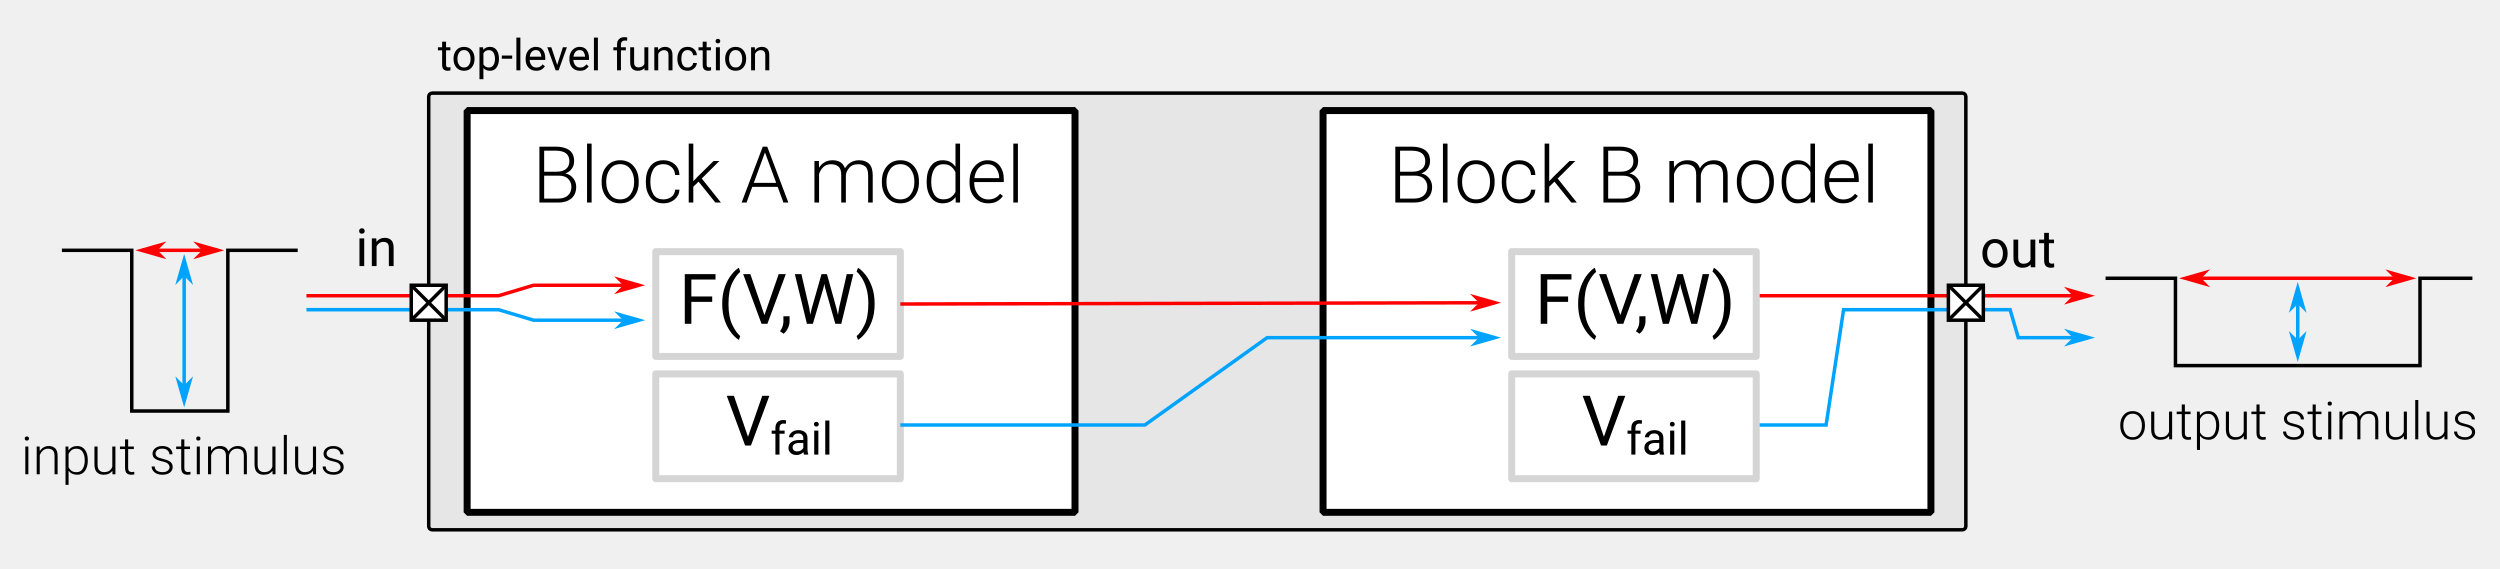
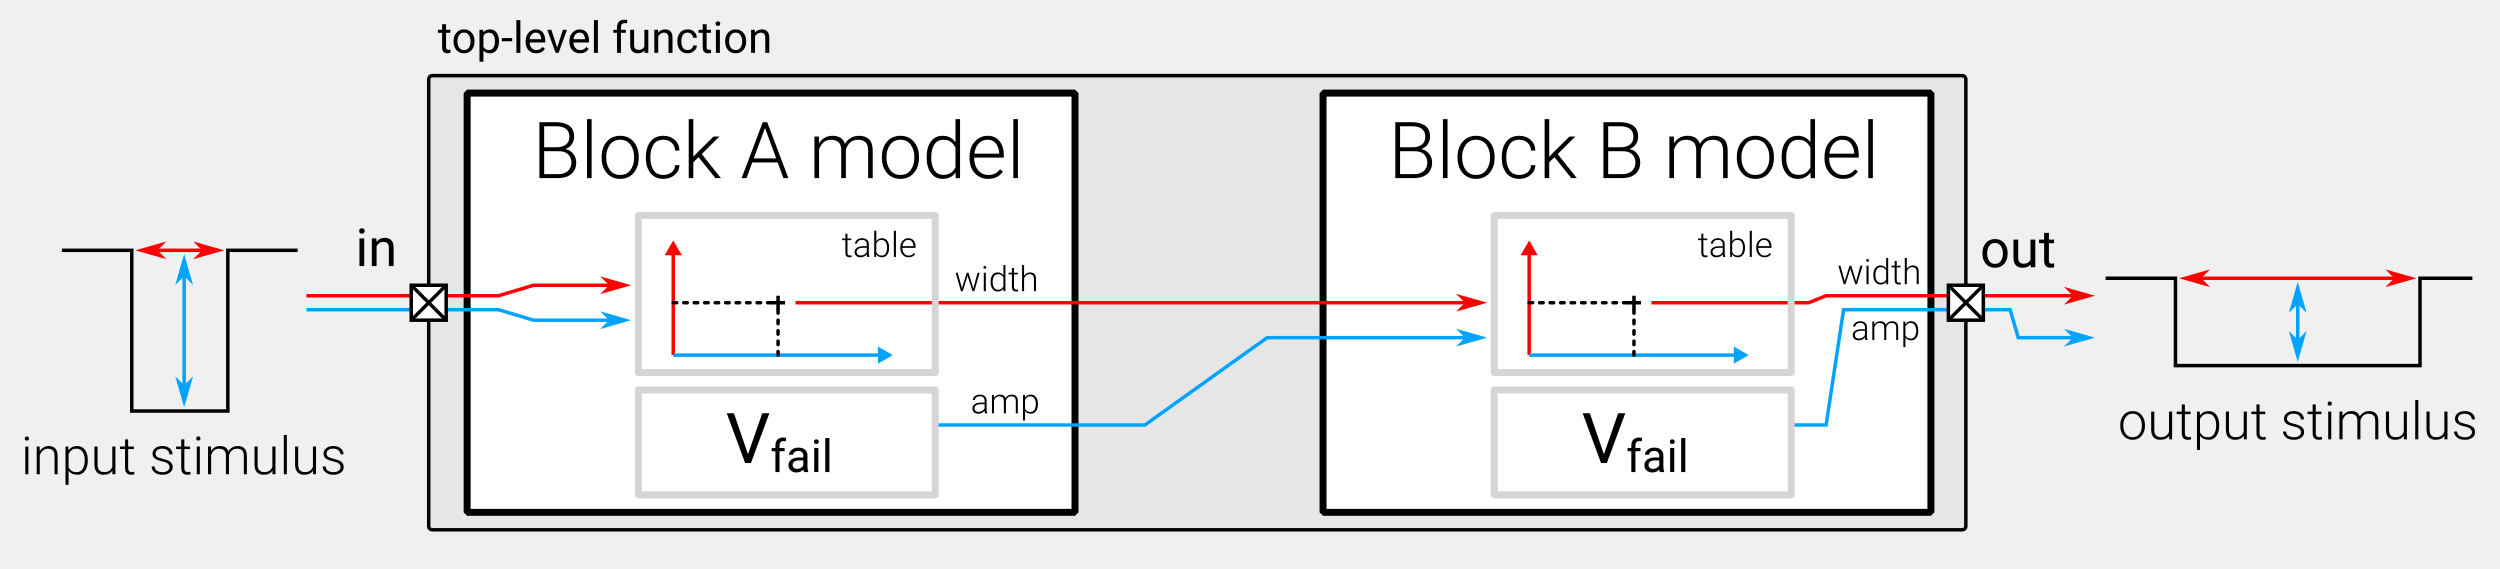
<svg xmlns="http://www.w3.org/2000/svg" width="201.96mm" height="45.94mm" viewBox="0 0 715.608 162.781" id="svg2" version="1.1">
  <defs id="defs4">
    <marker style="overflow:visible" id="marker7459" refX="0" refY="0" orient="auto">
      <path transform="matrix(-0.4,0,0,-0.4,-4,0)" style="fill:#00a3ff;fill-opacity:1;fill-rule:evenodd;stroke:#00a3ff;stroke-width:1pt;stroke-opacity:1" d="M 0,0 5,-5 -12.5,0 5,5 0,0 Z" id="path7461" />
    </marker>
    <marker orient="auto" refY="0" refX="0" id="marker7311" style="overflow:visible">
      <path id="path7313" d="M 0,0 5,-5 -12.5,0 5,5 0,0 Z" style="fill:#00a3ff;fill-opacity:1;fill-rule:evenodd;stroke:#00a3ff;stroke-width:1pt;stroke-opacity:1" transform="matrix(0.4,0,0,0.4,4,0)" />
    </marker>
    <marker orient="auto" refY="0" refX="0" id="marker7169" style="overflow:visible">
      <path id="path7171" d="M 0,0 5,-5 -12.5,0 5,5 0,0 Z" style="fill:#ff0000;fill-opacity:1;fill-rule:evenodd;stroke:#ff0000;stroke-width:1pt;stroke-opacity:1" transform="matrix(-0.4,0,0,-0.4,-4,0)" />
    </marker>
    <marker style="overflow:visible" id="marker7033" refX="0" refY="0" orient="auto">
      <path transform="matrix(0.4,0,0,0.4,4,0)" style="fill:#ff0000;fill-opacity:1;fill-rule:evenodd;stroke:#ff0000;stroke-width:1pt;stroke-opacity:1" d="M 0,0 5,-5 -12.5,0 5,5 0,0 Z" id="path7035" />
    </marker>
    <marker style="overflow:visible" id="marker6891" refX="0" refY="0" orient="auto">
      <path transform="matrix(-0.4,0,0,-0.4,-4,0)" style="fill:#00a3ff;fill-opacity:1;fill-rule:evenodd;stroke:#00a3ff;stroke-width:1pt;stroke-opacity:1" d="M 0,0 5,-5 -12.5,0 5,5 0,0 Z" id="path6893" />
    </marker>
    <marker style="overflow:visible" id="marker6767" refX="0" refY="0" orient="auto">
      <path transform="matrix(0.4,0,0,0.4,4,0)" style="fill:#00a3ff;fill-opacity:1;fill-rule:evenodd;stroke:#00a3ff;stroke-width:1pt;stroke-opacity:1" d="M 0,0 5,-5 -12.5,0 5,5 0,0 Z" id="path6769" />
    </marker>
    <marker orient="auto" refY="0" refX="0" id="marker6637" style="overflow:visible">
      <path id="path6639" d="M 0,0 5,-5 -12.5,0 5,5 0,0 Z" style="fill:#ff0000;fill-opacity:1;fill-rule:evenodd;stroke:#ff0000;stroke-width:1pt;stroke-opacity:1" transform="matrix(0.4,0,0,0.4,4,0)" />
    </marker>
    <marker orient="auto" refY="0" refX="0" id="marker4911" style="overflow:visible">
      <path id="path4913" d="M 0,0 5,-5 -12.5,0 5,5 0,0 Z" style="fill:#00a3ff;fill-opacity:1;fill-rule:evenodd;stroke:#00a3ff;stroke-width:1pt;stroke-opacity:1" transform="matrix(0.4,0,0,0.4,4,0)" />
    </marker>
    <marker style="overflow:visible" id="marker4769" refX="0" refY="0" orient="auto">
      <path transform="matrix(0.4,0,0,0.4,4,0)" style="fill:#ff0000;fill-opacity:1;fill-rule:evenodd;stroke:#ff0000;stroke-width:1pt;stroke-opacity:1" d="M 0,0 5,-5 -12.5,0 5,5 0,0 Z" id="path4771" />
    </marker>
    <marker style="overflow:visible" id="marker4699" refX="0" refY="0" orient="auto">
      <path transform="matrix(0.4,0,0,0.4,4,0)" style="fill:#00a3ff;fill-opacity:1;fill-rule:evenodd;stroke:#00a3ff;stroke-width:1pt;stroke-opacity:1" d="M 0,0 5,-5 -12.5,0 5,5 0,0 Z" id="path4701" />
    </marker>
    <marker orient="auto" refY="0" refX="0" id="marker4635" style="overflow:visible">
      <path id="path4637" d="M 0,0 5,-5 -12.5,0 5,5 0,0 Z" style="fill:#ff0000;fill-opacity:1;fill-rule:evenodd;stroke:#ff0000;stroke-width:1pt;stroke-opacity:1" transform="matrix(0.4,0,0,0.4,4,0)" />
    </marker>
    <marker style="overflow:visible" id="marker4548" refX="0" refY="0" orient="auto">
      <path transform="matrix(0.4,0,0,0.4,4,0)" style="fill:#00a3ff;fill-opacity:1;fill-rule:evenodd;stroke:#00a3ff;stroke-width:1pt;stroke-opacity:1" d="M 0,0 5,-5 -12.5,0 5,5 0,0 Z" id="path4550" />
    </marker>
    <marker orient="auto" refY="0" refX="0" id="marker4490" style="overflow:visible">
      <path id="path4492" d="M 0,0 5,-5 -12.5,0 5,5 0,0 Z" style="fill:#ff0000;fill-opacity:1;fill-rule:evenodd;stroke:#ff0000;stroke-width:1pt;stroke-opacity:1" transform="matrix(0.4,0,0,0.4,4,0)" />
    </marker>
    <marker style="overflow:visible" id="marker4426" refX="0" refY="0" orient="auto">
      <path transform="matrix(0.4,0,0,0.4,4,0)" style="fill:#ff0000;fill-opacity:1;fill-rule:evenodd;stroke:#ff0000;stroke-width:1pt;stroke-opacity:1" d="M 0,0 5,-5 -12.5,0 5,5 0,0 Z" id="path4428" />
    </marker>
    <marker orient="auto" refY="0" refX="0" id="Arrow1Mend" style="overflow:visible">
      <path id="path4234" d="M 0,0 5,-5 -12.5,0 5,5 0,0 Z" style="fill:#ff0000;fill-opacity:1;fill-rule:evenodd;stroke:#ff0000;stroke-width:1pt;stroke-opacity:1" transform="matrix(-0.4,0,0,-0.4,-4,0)" />
    </marker>
    <marker orient="auto" refY="0" refX="0" id="marker4752" style="overflow:visible">
      <path id="path4754" d="M 0,0 5,-5 -12.5,0 5,5 0,0 Z" style="fill:#00a3ff;fill-opacity:1;fill-rule:evenodd;stroke:#00a3ff;stroke-width:1pt;stroke-opacity:1" transform="matrix(0.4,0,0,0.4,4,0)" />
    </marker>
    <marker style="overflow:visible" id="marker4482" refX="0" refY="0" orient="auto">
      <path transform="matrix(0.4,0,0,0.4,4,0)" style="fill:#00a3ff;fill-opacity:1;fill-rule:evenodd;stroke:#00a3ff;stroke-width:1pt;stroke-opacity:1" d="M 0,0 5,-5 -12.5,0 5,5 0,0 Z" id="path4484" />
    </marker>
    <marker orient="auto" refY="0" refX="0" id="marker6198" style="overflow:visible">
      <path id="path6200" style="fill:#00a3ff;fill-opacity:1;fill-rule:evenodd;stroke:#00a3ff;stroke-width:0.625;stroke-linejoin:round;stroke-opacity:1" d="M 8.719,4.034 -2.207,0.016 8.719,-4.002 c -1.745,2.372 -1.735,5.617 -6e-7,8.035 z" transform="matrix(0.3,0,0,0.3,-0.69,0)" />
    </marker>
    <marker orient="auto" refY="0" refX="0" id="marker6298" style="overflow:visible">
      <path id="path6300" style="fill:#00a3ff;fill-opacity:1;fill-rule:evenodd;stroke:#00a3ff;stroke-width:0.625;stroke-linejoin:round;stroke-opacity:1" d="M 8.719,4.034 -2.207,0.016 8.719,-4.002 c -1.745,2.372 -1.735,5.617 -6e-7,8.035 z" transform="matrix(-0.3,0,0,-0.3,0.69,0)" />
    </marker>
    <marker style="overflow:visible" id="marker5968" refX="0" refY="0" orient="auto">
      <path transform="matrix(0.3,0,0,0.3,-0.69,0)" d="M 8.719,4.034 -2.207,0.016 8.719,-4.002 c -1.745,2.372 -1.735,5.617 -6e-7,8.035 z" style="fill:#ff0000;fill-opacity:1;fill-rule:evenodd;stroke:#ff0000;stroke-width:0.625;stroke-linejoin:round;stroke-opacity:1" id="path5970" />
    </marker>
    <marker style="overflow:visible" id="marker6056" refX="0" refY="0" orient="auto">
      <path transform="matrix(-0.3,0,0,-0.3,0.69,0)" d="M 8.719,4.034 -2.207,0.016 8.719,-4.002 c -1.745,2.372 -1.735,5.617 -6e-7,8.035 z" style="fill:#ff0000;fill-opacity:1;fill-rule:evenodd;stroke:#ff0000;stroke-width:0.625;stroke-linejoin:round;stroke-opacity:1" id="path6058" />
    </marker>
+     <marker style="overflow:visible" id="marker6089" refX="0" refY="0" orient="auto">
+       <path transform="scale(-0.4,-0.4)" style="fill:#ff0000;fill-opacity:1;fill-rule:evenodd;stroke:#ff0000;stroke-width:1pt;stroke-opacity:1" d="m 5.77,0 -8.65,5 0,-10 8.65,5 z" id="path6091" />
+     </marker>
+     <marker orient="auto" refY="0" refX="0" id="marker5389" style="overflow:visible">
+       <path id="path5391" d="m 5.77,0 -8.65,5 0,-10 8.65,5 z" style="fill:#00a3ff;fill-opacity:1;fill-rule:evenodd;stroke:#00a3ff;stroke-width:1pt;stroke-opacity:1" transform="scale(-0.4,-0.4)" />
+     </marker>
  </defs>
  <g id="layer1" transform="translate(142.7129,44.28894)">
-     <rect ry="1" rx="1" y="-17.638" x="-20" height="125" width="440" id="rect4182" style="opacity:1;fill:#e6e6e6;fill-opacity:1;stroke:#000000;stroke-width:1;stroke-linecap:butt;stroke-linejoin:round;stroke-miterlimit:4;stroke-dasharray:none;stroke-dashoffset:0;stroke-opacity:1" />
-     <text id="text4942" y="-24.156" x="-17.424" style="font-style:normal;font-variant:normal;font-weight:normal;font-stretch:normal;font-size:12.5px;line-height:125%;font-family:Roboto;-inkscape-font-specification:Roboto;letter-spacing:0px;word-spacing:0px;fill:#000000;fill-opacity:1;stroke:none;stroke-width:1px;stroke-linecap:butt;stroke-linejoin:miter;stroke-opacity:1" xml:space="preserve">
-       <tspan y="-24.156" x="-17.424" id="tspan4944">top-level function</tspan>
+     <rect ry="1" rx="1" y="-22.638" x="-20" height="130" width="440" id="rect4182" style="opacity:1;fill:#e6e6e6;fill-opacity:1;stroke:#000000;stroke-width:1;stroke-linecap:butt;stroke-linejoin:round;stroke-miterlimit:4;stroke-dasharray:none;stroke-dashoffset:0;stroke-opacity:1" />
+     <text id="text4942" y="-29.156" x="-17.424" style="font-style:normal;font-variant:normal;font-weight:normal;font-stretch:normal;font-size:12.5px;line-height:125%;font-family:Roboto;-inkscape-font-specification:Roboto;letter-spacing:0px;word-spacing:0px;fill:#000000;fill-opacity:1;stroke:none;stroke-width:1px;stroke-linecap:butt;stroke-linejoin:miter;stroke-opacity:1" xml:space="preserve">
+       <tspan y="-29.156" x="-17.424" id="tspan4944">top-level function</tspan>
    </text>
    <text xml:space="preserve" style="font-style:normal;font-variant:normal;font-weight:normal;font-stretch:normal;font-size:15px;line-height:125%;font-family:Roboto;-inkscape-font-specification:Roboto;letter-spacing:0px;word-spacing:0px;fill:#000000;fill-opacity:1;stroke:none;stroke-width:1px;stroke-linecap:butt;stroke-linejoin:miter;stroke-opacity:1" x="-40.962" y="31.866" id="text4192">
      <tspan x="-40.962" y="31.866" id="tspan4196">in</tspan>
    </text>
    <text id="text4200" y="32.211" x="424.069" style="font-style:normal;font-variant:normal;font-weight:normal;font-stretch:normal;font-size:15px;line-height:125%;font-family:Roboto;-inkscape-font-specification:Roboto;letter-spacing:0px;word-spacing:0px;fill:#000000;fill-opacity:1;stroke:none;stroke-width:1px;stroke-linecap:butt;stroke-linejoin:miter;stroke-opacity:1" xml:space="preserve">
      <tspan id="tspan4202" y="32.211" x="424.069">out</tspan>
    </text>
-     <rect y="-12.638" x="-9" height="115" width="174" id="rect6498" style="opacity:1;fill:#ffffff;fill-opacity:1;stroke:#000000;stroke-width:2;stroke-linecap:square;stroke-linejoin:bevel;stroke-miterlimit:4;stroke-dasharray:none;stroke-dashoffset:0;stroke-opacity:1" />
-     <text xml:space="preserve" style="font-style:normal;font-variant:normal;font-weight:normal;font-stretch:normal;font-size:22.5px;line-height:125%;font-family:Roboto;-inkscape-font-specification:Roboto;letter-spacing:0px;word-spacing:0px;fill:#000000;fill-opacity:1;stroke:none;stroke-width:1px;stroke-linecap:butt;stroke-linejoin:miter;stroke-opacity:1" x="9.655" y="13.69" id="text6500">
-       <tspan id="tspan6502" x="9.655" y="13.69" style="font-style:normal;font-variant:normal;font-weight:300;font-stretch:normal;font-size:22.5px;font-family:Roboto;-inkscape-font-specification:'Roboto Light'">Block A model</tspan>
+     <rect y="-17.638" x="-9" height="120" width="174" id="rect6498" style="opacity:1;fill:#ffffff;fill-opacity:1;stroke:#000000;stroke-width:2;stroke-linecap:square;stroke-linejoin:bevel;stroke-miterlimit:4;stroke-dasharray:none;stroke-dashoffset:0;stroke-opacity:1" />
+     <text xml:space="preserve" style="font-style:normal;font-variant:normal;font-weight:normal;font-stretch:normal;font-size:22.5px;line-height:125%;font-family:Roboto;-inkscape-font-specification:Roboto;letter-spacing:0px;word-spacing:0px;fill:#000000;fill-opacity:1;stroke:none;stroke-width:1px;stroke-linecap:butt;stroke-linejoin:miter;stroke-opacity:1" x="9.655" y="6.69" id="text6500">
+       <tspan id="tspan6502" x="9.655" y="6.69" style="font-style:normal;font-variant:normal;font-weight:300;font-stretch:normal;font-size:22.5px;font-family:Roboto;-inkscape-font-specification:'Roboto Light'">Block A model</tspan>
    </text>
-     <path id="path6512" d="m 40,37.362 -30,0 -10,3 -55,0" style="fill:none;fill-rule:evenodd;stroke:#ff0000;stroke-width:1;stroke-linecap:butt;stroke-linejoin:miter;stroke-miterlimit:4;stroke-dasharray:none;stroke-opacity:1;marker-start:url(#marker4426)" />
-     <text xml:space="preserve" style="font-style:normal;font-variant:normal;font-weight:normal;font-stretch:normal;font-size:20px;line-height:125%;font-family:Roboto;-inkscape-font-specification:Roboto;letter-spacing:0px;word-spacing:0px;fill:#000000;fill-opacity:1;stroke:none;stroke-width:1px;stroke-linecap:butt;stroke-linejoin:miter;stroke-opacity:1" x="51.65" y="48.407" id="text4164">
-       <tspan id="tspan4166" x="51.65" y="48.407" style="font-style:normal;font-variant:normal;font-weight:normal;font-stretch:normal;font-size:20px;font-family:Roboto;-inkscape-font-specification:Roboto">F(V,W)</tspan>
+     <path id="path6512" d="m 36,37.362 -26,0 -10,3 -55,0" style="fill:none;fill-rule:evenodd;stroke:#ff0000;stroke-width:1;stroke-linecap:butt;stroke-linejoin:miter;stroke-miterlimit:4;stroke-dasharray:none;stroke-opacity:1;marker-start:url(#marker4426)" />
+     <path style="fill:none;fill-rule:evenodd;stroke:#00a3ff;stroke-width:1px;stroke-linecap:butt;stroke-linejoin:miter;stroke-opacity:1;marker-start:url(#marker4752)" d="m 36,47.362 -26,0 -10,-3 -55,0" id="path4480" />
+     <rect style="opacity:1;fill:#ffffff;fill-opacity:1;stroke:#000000;stroke-width:2;stroke-linecap:square;stroke-linejoin:bevel;stroke-miterlimit:4;stroke-dasharray:none;stroke-dashoffset:0;stroke-opacity:1" id="rect4606" width="174" height="120" x="236" y="-17.638" />
+     <text id="text4608" y="6.69" x="254.655" style="font-style:normal;font-variant:normal;font-weight:normal;font-stretch:normal;font-size:22.5px;line-height:125%;font-family:Roboto;-inkscape-font-specification:Roboto;letter-spacing:0px;word-spacing:0px;fill:#000000;fill-opacity:1;stroke:none;stroke-width:1px;stroke-linecap:butt;stroke-linejoin:miter;stroke-opacity:1" xml:space="preserve">
+       <tspan style="font-style:normal;font-variant:normal;font-weight:300;font-stretch:normal;font-size:22.5px;font-family:Roboto;-inkscape-font-specification:'Roboto Light'" y="6.69" x="254.655" id="tspan4610">Block B model</tspan>
    </text>
-     <text id="text4170" y="83.235" x="65.038" style="font-style:normal;font-variant:normal;font-weight:normal;font-stretch:normal;font-size:20px;line-height:125%;font-family:Roboto;-inkscape-font-specification:Roboto;letter-spacing:0px;word-spacing:0px;fill:#000000;fill-opacity:1;stroke:none;stroke-width:1px;stroke-linecap:butt;stroke-linejoin:miter;stroke-opacity:1" xml:space="preserve">
-       <tspan style="font-style:normal;font-variant:normal;font-weight:normal;font-stretch:normal;font-size:20px;font-family:Roboto;-inkscape-font-specification:Roboto" y="83.235" x="65.038" id="tspan4172">V<tspan style="font-size:65%;baseline-shift:sub" id="tspan4174">fail</tspan>
-       </tspan>
-     </text>
-     <path style="fill:none;fill-rule:evenodd;stroke:#00a3ff;stroke-width:1px;stroke-linecap:butt;stroke-linejoin:miter;stroke-opacity:1;marker-start:url(#marker4752)" d="m 40,47.362 -30,0 -10,-3 -55,0" id="path4480" />
-     <rect style="opacity:1;fill:none;fill-opacity:1;stroke:#d5d5d5;stroke-width:2;stroke-linecap:round;stroke-linejoin:round;stroke-miterlimit:4;stroke-dasharray:none;stroke-dashoffset:0;stroke-opacity:1" id="rect4864" width="70" height="30" x="45" y="27.733" />
-     <rect y="62.733" x="45" height="30" width="70" id="rect4866" style="opacity:1;fill:none;fill-opacity:1;stroke:#d5d5d5;stroke-width:2;stroke-linecap:round;stroke-linejoin:round;stroke-miterlimit:4;stroke-dasharray:none;stroke-dashoffset:0;stroke-opacity:1" />
-     <rect style="opacity:1;fill:#ffffff;fill-opacity:1;stroke:#000000;stroke-width:2;stroke-linecap:square;stroke-linejoin:bevel;stroke-miterlimit:4;stroke-dasharray:none;stroke-dashoffset:0;stroke-opacity:1" id="rect4606" width="174" height="115" x="236" y="-12.638" />
-     <text id="text4608" y="13.69" x="254.655" style="font-style:normal;font-variant:normal;font-weight:normal;font-stretch:normal;font-size:22.5px;line-height:125%;font-family:Roboto;-inkscape-font-specification:Roboto;letter-spacing:0px;word-spacing:0px;fill:#000000;fill-opacity:1;stroke:none;stroke-width:1px;stroke-linecap:butt;stroke-linejoin:miter;stroke-opacity:1" xml:space="preserve">
-       <tspan style="font-style:normal;font-variant:normal;font-weight:300;font-stretch:normal;font-size:22.5px;font-family:Roboto;-inkscape-font-specification:'Roboto Light'" y="13.69" x="254.655" id="tspan4610">Block B model</tspan>
-     </text>
-     <text id="text4615" y="48.407" x="296.65" style="font-style:normal;font-variant:normal;font-weight:normal;font-stretch:normal;font-size:20px;line-height:125%;font-family:Roboto;-inkscape-font-specification:Roboto;letter-spacing:0px;word-spacing:0px;fill:#000000;fill-opacity:1;stroke:none;stroke-width:1px;stroke-linecap:butt;stroke-linejoin:miter;stroke-opacity:1" xml:space="preserve">
-       <tspan style="font-style:normal;font-variant:normal;font-weight:normal;font-stretch:normal;font-size:20px;font-family:Roboto;-inkscape-font-specification:Roboto" y="48.407" x="296.65" id="tspan4617">F(V,W)</tspan>
-     </text>
-     <text xml:space="preserve" style="font-style:normal;font-variant:normal;font-weight:normal;font-stretch:normal;font-size:20px;line-height:125%;font-family:Roboto;-inkscape-font-specification:Roboto;letter-spacing:0px;word-spacing:0px;fill:#000000;fill-opacity:1;stroke:none;stroke-width:1px;stroke-linecap:butt;stroke-linejoin:miter;stroke-opacity:1" x="310.038" y="83.235" id="text4619">
-       <tspan id="tspan4621" x="310.038" y="83.235" style="font-style:normal;font-variant:normal;font-weight:normal;font-stretch:normal;font-size:20px;font-family:Roboto;-inkscape-font-specification:Roboto">V<tspan id="tspan4623" style="font-size:65%;baseline-shift:sub">fail</tspan>
-       </tspan>
-     </text>
-     <path id="path4627" d="m 455,40.362 -95,0" style="fill:none;fill-rule:evenodd;stroke:#ff0000;stroke-width:1px;stroke-linecap:butt;stroke-linejoin:miter;stroke-opacity:1;marker-start:url(#marker4490)" />
-     <path style="fill:none;fill-rule:evenodd;stroke:#00a3ff;stroke-width:1px;stroke-linecap:butt;stroke-linejoin:miter;stroke-opacity:1;marker-start:url(#marker4548)" d="m 455,52.362 -20,0 -2.335,-8 -47.665,0 -5,33 -20,-10e-7" id="path4629" />
-     <rect y="27.733" x="290" height="30" width="70" id="rect4631" style="opacity:1;fill:none;fill-opacity:1;stroke:#d5d5d5;stroke-width:2;stroke-linecap:round;stroke-linejoin:round;stroke-miterlimit:4;stroke-dasharray:none;stroke-dashoffset:0;stroke-opacity:1" />
-     <rect style="opacity:1;fill:none;fill-opacity:1;stroke:#d5d5d5;stroke-width:2;stroke-linecap:round;stroke-linejoin:round;stroke-miterlimit:4;stroke-dasharray:none;stroke-dashoffset:0;stroke-opacity:1" id="rect4633" width="70" height="30" x="290" y="62.733" />
-     <path style="fill:none;fill-rule:evenodd;stroke:#ff0000;stroke-width:1px;stroke-linecap:butt;stroke-linejoin:miter;stroke-opacity:1;marker-start:url(#marker4769)" d="M 285,42.362 115,42.733" id="path4612" />
-     <path id="path4750" d="m 285,52.362 -65,0 -35,25 -70,-10e-7" style="fill:none;fill-rule:evenodd;stroke:#00a3ff;stroke-width:1px;stroke-linecap:butt;stroke-linejoin:miter;stroke-opacity:1;marker-start:url(#marker4911)" />
+     <path id="path4627" d="m 455,40.362 -75,0 -5,2 -45,0" style="fill:none;fill-rule:evenodd;stroke:#ff0000;stroke-width:1px;stroke-linecap:butt;stroke-linejoin:miter;stroke-opacity:1;marker-start:url(#marker4490)" />
+     <path style="fill:none;fill-rule:evenodd;stroke:#00a3ff;stroke-width:1px;stroke-linecap:butt;stroke-linejoin:miter;stroke-opacity:1;marker-start:url(#marker4548)" d="m 455,52.362 -20,0 -2.335,-8 -47.665,0 -5,33 -10,-10e-7" id="path4629" />
+     <path style="fill:none;fill-rule:evenodd;stroke:#ff0000;stroke-width:1px;stroke-linecap:butt;stroke-linejoin:miter;stroke-opacity:1;marker-start:url(#marker4769)" d="M 281,42.362 85,42.362" id="path4612" />
+     <path id="path4750" d="m 281,52.362 -61,0 -35,25 -60,-10e-7" style="fill:none;fill-rule:evenodd;stroke:#00a3ff;stroke-width:1px;stroke-linecap:butt;stroke-linejoin:miter;stroke-opacity:1;marker-start:url(#marker4911)" />
    <g id="g4195" transform="translate(-400,-135.0001)">
      <path style="fill:#ffffff;fill-opacity:1;fill-rule:evenodd;stroke:#000000;stroke-width:1px;stroke-linecap:butt;stroke-linejoin:miter;stroke-opacity:1" d="m 375,172.362 0,10 10,0 0,-10 z" id="path4197" />
      <path style="fill:none;fill-rule:evenodd;stroke:#000000;stroke-width:1px;stroke-linecap:butt;stroke-linejoin:miter;stroke-opacity:1" d="m 375,172.362 10,10" id="path4199" />
      <path style="fill:none;fill-rule:evenodd;stroke:#000000;stroke-width:1px;stroke-linecap:butt;stroke-linejoin:miter;stroke-opacity:1" d="m 375,182.362 10,-10" id="path4201" />
    </g>
    <g transform="translate(40.00003,-135.0001)" id="g4934">
      <path id="path4936" d="m 375,172.362 0,10 10,0 0,-10 z" style="fill:#ffffff;fill-opacity:1;fill-rule:evenodd;stroke:#000000;stroke-width:1px;stroke-linecap:butt;stroke-linejoin:miter;stroke-opacity:1" />
      <path id="path4938" d="m 375,172.362 10,10" style="fill:none;fill-rule:evenodd;stroke:#000000;stroke-width:1px;stroke-linecap:butt;stroke-linejoin:miter;stroke-opacity:1" />
      <path id="path4940" d="m 375,182.362 10,-10" style="fill:none;fill-rule:evenodd;stroke:#000000;stroke-width:1px;stroke-linecap:butt;stroke-linejoin:miter;stroke-opacity:1" />
    </g>
    <text xml:space="preserve" style="font-style:normal;font-variant:normal;font-weight:300;font-stretch:normal;font-size:15px;line-height:125%;font-family:Roboto;-inkscape-font-specification:'Roboto Light';letter-spacing:0px;word-spacing:0px;fill:#000000;fill-opacity:1;stroke:none;stroke-width:1px;stroke-linecap:butt;stroke-linejoin:miter;stroke-opacity:1" x="-136.718" y="91.464" id="text5935">
      <tspan id="tspan5937" x="-136.718" y="91.464" style="font-style:normal;font-variant:normal;font-weight:300;font-stretch:normal;font-size:15px;font-family:Roboto;-inkscape-font-specification:'Roboto Light'">input stimulus</tspan>
    </text>
    <path style="fill:none;fill-rule:evenodd;stroke:#000000;stroke-width:1px;stroke-linecap:butt;stroke-linejoin:miter;stroke-opacity:1" d="m -125,27.362 20,0 0,46 27.5,0 0,-46 20,0" id="path4910" />
    <path style="fill:none;fill-opacity:1;fill-rule:evenodd;stroke:#ff0000;stroke-width:1px;stroke-linecap:butt;stroke-linejoin:miter;stroke-opacity:1;marker-start:url(#marker7033);marker-end:url(#marker7169)" d="m -80.5,27.362 -21.5,0" id="path4922" />
    <path id="path5426" d="m -90,30.362 0,40" style="fill:none;fill-opacity:1;fill-rule:evenodd;stroke:#00a3ff;stroke-width:1px;stroke-linecap:butt;stroke-linejoin:miter;stroke-opacity:1;marker-start:url(#marker7311);marker-end:url(#marker7459)" />
    <text id="text6277" y="81.464" x="463.533" style="font-style:normal;font-variant:normal;font-weight:300;font-stretch:normal;font-size:15px;line-height:125%;font-family:Roboto;-inkscape-font-specification:'Roboto Light';letter-spacing:0px;word-spacing:0px;fill:#000000;fill-opacity:1;stroke:none;stroke-width:1px;stroke-linecap:butt;stroke-linejoin:miter;stroke-opacity:1" xml:space="preserve">
      <tspan style="font-style:normal;font-variant:normal;font-weight:300;font-stretch:normal;font-size:15px;font-family:Roboto;-inkscape-font-specification:'Roboto Light'" y="81.464" x="463.533" id="tspan6279">output stimulus</tspan>
    </text>
    <path id="path4914" d="m 460,35.362 20,0 0,25 70,0 0,-25 15,0" style="fill:none;fill-rule:evenodd;stroke:#000000;stroke-width:1px;stroke-linecap:butt;stroke-linejoin:miter;stroke-opacity:1" />
    <path id="path5964" d="m 547,35.362 -64,0" style="fill:none;fill-opacity:1;fill-rule:evenodd;stroke:#ff0000;stroke-width:1;stroke-linecap:butt;stroke-linejoin:miter;stroke-miterlimit:4;stroke-dasharray:none;stroke-opacity:1;marker-start:url(#marker6637);marker-end:url(#Arrow1Mend)" />
    <path style="fill:none;fill-opacity:1;fill-rule:evenodd;stroke:#00a3ff;stroke-width:1px;stroke-linecap:butt;stroke-linejoin:miter;stroke-opacity:1;marker-start:url(#marker6767);marker-end:url(#marker6891)" d="m 515,38.362 0,19" id="path5966" />
+     <text id="text4170-2" y="88.235" x="65.038" style="font-style:normal;font-variant:normal;font-weight:normal;font-stretch:normal;font-size:20px;line-height:125%;font-family:Roboto;-inkscape-font-specification:Roboto;letter-spacing:0px;word-spacing:0px;fill:#000000;fill-opacity:1;stroke:none;stroke-width:1px;stroke-linecap:butt;stroke-linejoin:miter;stroke-opacity:1" xml:space="preserve">
+       <tspan style="font-style:normal;font-variant:normal;font-weight:normal;font-stretch:normal;font-size:20px;font-family:Roboto;-inkscape-font-specification:Roboto" y="88.235" x="65.038" id="tspan4172-6">V<tspan style="font-size:65%;baseline-shift:sub" id="tspan4174-1">fail</tspan>
+       </tspan>
+     </text>
+     <rect y="67.362" x="40" height="30" width="85" id="rect4866-8" style="opacity:1;fill:none;fill-opacity:1;stroke:#d5d5d5;stroke-width:2;stroke-linecap:round;stroke-linejoin:round;stroke-miterlimit:4;stroke-dasharray:none;stroke-dashoffset:0;stroke-opacity:1" />
+     <g id="g5857" transform="translate(-601.2383,-110.1453)">
+       <path style="fill:none;fill-rule:evenodd;stroke:#ff0000;stroke-width:1;stroke-linecap:butt;stroke-linejoin:miter;stroke-miterlimit:4;stroke-dasharray:none;stroke-opacity:1;marker-start:url(#marker6089)" d="m 651.238,137.507 0,30" id="path4311" />
+       <path id="path5095" d="m 711.238,167.507 -60,0" style="fill:none;fill-rule:evenodd;stroke:#00a3ff;stroke-width:1px;stroke-linecap:butt;stroke-linejoin:miter;stroke-opacity:1;marker-start:url(#marker5389)" />
+       <path id="path5627" d="m 681.238,167.507 0,-15" style="fill:none;fill-rule:evenodd;stroke:#000000;stroke-width:1;stroke-linecap:round;stroke-linejoin:miter;stroke-miterlimit:4;stroke-dasharray:1, 2;stroke-dashoffset:0;stroke-opacity:1" />
+       <path style="fill:none;fill-rule:evenodd;stroke:#000000;stroke-width:1;stroke-linecap:round;stroke-linejoin:miter;stroke-miterlimit:4;stroke-dasharray:1, 2;stroke-dashoffset:0;stroke-opacity:1" d="m 651.238,152.507 30,0" id="path5629" />
+     </g>
+     <rect style="opacity:1;fill:none;fill-opacity:1;stroke:#d5d5d5;stroke-width:2;stroke-linecap:round;stroke-linejoin:round;stroke-miterlimit:4;stroke-dasharray:none;stroke-dashoffset:0;stroke-opacity:1" id="rect4864-6" width="85" height="45" x="40" y="17.362" />
+     <text id="text6071" y="39.063" x="130.517" style="font-style:normal;font-variant:normal;font-weight:300;font-stretch:normal;font-size:10px;line-height:125%;font-family:Roboto;-inkscape-font-specification:'Roboto Light';letter-spacing:0px;word-spacing:0px;fill:#000000;fill-opacity:1;stroke:none;stroke-width:1px;stroke-linecap:butt;stroke-linejoin:miter;stroke-opacity:1" xml:space="preserve">
+       <tspan id="tspan6075" style="font-style:normal;font-variant:normal;font-weight:300;font-stretch:normal;font-size:10px;font-family:Roboto;-inkscape-font-specification:'Roboto Light'" y="39.063" x="130.517">width</tspan>
+     </text>
+     <text xml:space="preserve" style="font-style:normal;font-variant:normal;font-weight:300;font-stretch:normal;font-size:10px;line-height:125%;font-family:Roboto;-inkscape-font-specification:'Roboto Light';letter-spacing:0px;word-spacing:0px;fill:#000000;fill-opacity:1;stroke:none;stroke-width:1px;stroke-linecap:butt;stroke-linejoin:miter;stroke-opacity:1" x="135.132" y="74.037" id="text4448">
+       <tspan x="135.132" y="74.037" style="font-style:normal;font-variant:normal;font-weight:300;font-stretch:normal;font-size:10px;font-family:Roboto;-inkscape-font-specification:'Roboto Light'" id="tspan4450">amp</tspan>
+     </text>
+     <path style="fill:none;fill-rule:evenodd;stroke:#000000;stroke-width:1px;stroke-linecap:butt;stroke-linejoin:miter;stroke-opacity:1" d="m 80,40.362 0,4" id="path4452" />
+     <path style="fill:none;fill-rule:evenodd;stroke:#000000;stroke-width:1px;stroke-linecap:butt;stroke-linejoin:miter;stroke-opacity:1" d="m 78,42.362 4,0" id="path4454" />
+     <text xml:space="preserve" style="font-style:normal;font-variant:normal;font-weight:300;font-stretch:normal;font-size:10px;line-height:125%;font-family:Roboto;-inkscape-font-specification:'Roboto Light';letter-spacing:0px;word-spacing:0px;fill:#000000;fill-opacity:1;stroke:none;stroke-width:1px;stroke-linecap:butt;stroke-linejoin:miter;stroke-opacity:1" x="98.196" y="29.264" id="text5092">
+       <tspan x="98.196" y="29.264" style="font-style:normal;font-variant:normal;font-weight:300;font-stretch:normal;font-size:10px;font-family:Roboto;-inkscape-font-specification:'Roboto Light'" id="tspan5094">table</tspan>
+     </text>
+     <text xml:space="preserve" style="font-style:normal;font-variant:normal;font-weight:normal;font-stretch:normal;font-size:20px;line-height:125%;font-family:Roboto;-inkscape-font-specification:Roboto;letter-spacing:0px;word-spacing:0px;fill:#000000;fill-opacity:1;stroke:none;stroke-width:1px;stroke-linecap:butt;stroke-linejoin:miter;stroke-opacity:1" x="310.038" y="88.235" id="text4571">
+       <tspan id="tspan4573" x="310.038" y="88.235" style="font-style:normal;font-variant:normal;font-weight:normal;font-stretch:normal;font-size:20px;font-family:Roboto;-inkscape-font-specification:Roboto">V<tspan id="tspan4575" style="font-size:65%;baseline-shift:sub">fail</tspan>
+       </tspan>
+     </text>
+     <rect style="opacity:1;fill:none;fill-opacity:1;stroke:#d5d5d5;stroke-width:2;stroke-linecap:round;stroke-linejoin:round;stroke-miterlimit:4;stroke-dasharray:none;stroke-dashoffset:0;stroke-opacity:1" id="rect4577" width="85" height="30" x="285" y="67.362" />
+     <g transform="translate(-356.2384,-110.1453)" id="g4579">
+       <path id="path4581" d="m 651.238,137.507 0,30" style="fill:none;fill-rule:evenodd;stroke:#ff0000;stroke-width:1;stroke-linecap:butt;stroke-linejoin:miter;stroke-miterlimit:4;stroke-dasharray:none;stroke-opacity:1;marker-start:url(#marker6089)" />
+       <path style="fill:none;fill-rule:evenodd;stroke:#00a3ff;stroke-width:1px;stroke-linecap:butt;stroke-linejoin:miter;stroke-opacity:1;marker-start:url(#marker5389)" d="m 711.238,167.507 -60,0" id="path4583" />
+       <path style="fill:none;fill-rule:evenodd;stroke:#000000;stroke-width:1;stroke-linecap:round;stroke-linejoin:miter;stroke-miterlimit:4;stroke-dasharray:1, 2;stroke-dashoffset:0;stroke-opacity:1" d="m 681.238,167.507 0,-15" id="path4585" />
+       <path id="path4587" d="m 651.238,152.507 30,0" style="fill:none;fill-rule:evenodd;stroke:#000000;stroke-width:1;stroke-linecap:round;stroke-linejoin:miter;stroke-miterlimit:4;stroke-dasharray:1, 2;stroke-dashoffset:0;stroke-opacity:1" />
+     </g>
+     <rect y="17.362" x="285" height="45" width="85" id="rect4589" style="opacity:1;fill:none;fill-opacity:1;stroke:#d5d5d5;stroke-width:2;stroke-linecap:round;stroke-linejoin:round;stroke-miterlimit:4;stroke-dasharray:none;stroke-dashoffset:0;stroke-opacity:1" />
+     <text xml:space="preserve" style="font-style:normal;font-variant:normal;font-weight:300;font-stretch:normal;font-size:10px;line-height:125%;font-family:Roboto;-inkscape-font-specification:'Roboto Light';letter-spacing:0px;word-spacing:0px;fill:#000000;fill-opacity:1;stroke:none;stroke-width:1px;stroke-linecap:butt;stroke-linejoin:miter;stroke-opacity:1" x="383.196" y="37.063" id="text4591">
+       <tspan x="383.196" y="37.063" style="font-style:normal;font-variant:normal;font-weight:300;font-stretch:normal;font-size:10px;font-family:Roboto;-inkscape-font-specification:'Roboto Light'" id="tspan4593">width</tspan>
+     </text>
+     <text id="text4595" y="53.037" x="387.132" style="font-style:normal;font-variant:normal;font-weight:300;font-stretch:normal;font-size:10px;line-height:125%;font-family:Roboto;-inkscape-font-specification:'Roboto Light';letter-spacing:0px;word-spacing:0px;fill:#000000;fill-opacity:1;stroke:none;stroke-width:1px;stroke-linecap:butt;stroke-linejoin:miter;stroke-opacity:1" xml:space="preserve">
+       <tspan id="tspan4597" style="font-style:normal;font-variant:normal;font-weight:300;font-stretch:normal;font-size:10px;font-family:Roboto;-inkscape-font-specification:'Roboto Light'" y="53.037" x="387.132">amp</tspan>
+     </text>
+     <path id="path4599" d="m 325,40.362 0,4" style="fill:none;fill-rule:evenodd;stroke:#000000;stroke-width:1px;stroke-linecap:butt;stroke-linejoin:miter;stroke-opacity:1" />
+     <path id="path4601" d="m 323,42.362 4,0" style="fill:none;fill-rule:evenodd;stroke:#000000;stroke-width:1px;stroke-linecap:butt;stroke-linejoin:miter;stroke-opacity:1" />
+     <text id="text4603" y="29.264" x="343.196" style="font-style:normal;font-variant:normal;font-weight:300;font-stretch:normal;font-size:10px;line-height:125%;font-family:Roboto;-inkscape-font-specification:'Roboto Light';letter-spacing:0px;word-spacing:0px;fill:#000000;fill-opacity:1;stroke:none;stroke-width:1px;stroke-linecap:butt;stroke-linejoin:miter;stroke-opacity:1" xml:space="preserve">
+       <tspan id="tspan4605" style="font-style:normal;font-variant:normal;font-weight:300;font-stretch:normal;font-size:10px;font-family:Roboto;-inkscape-font-specification:'Roboto Light'" y="29.264" x="343.196">table</tspan>
+     </text>
  </g>
</svg>
